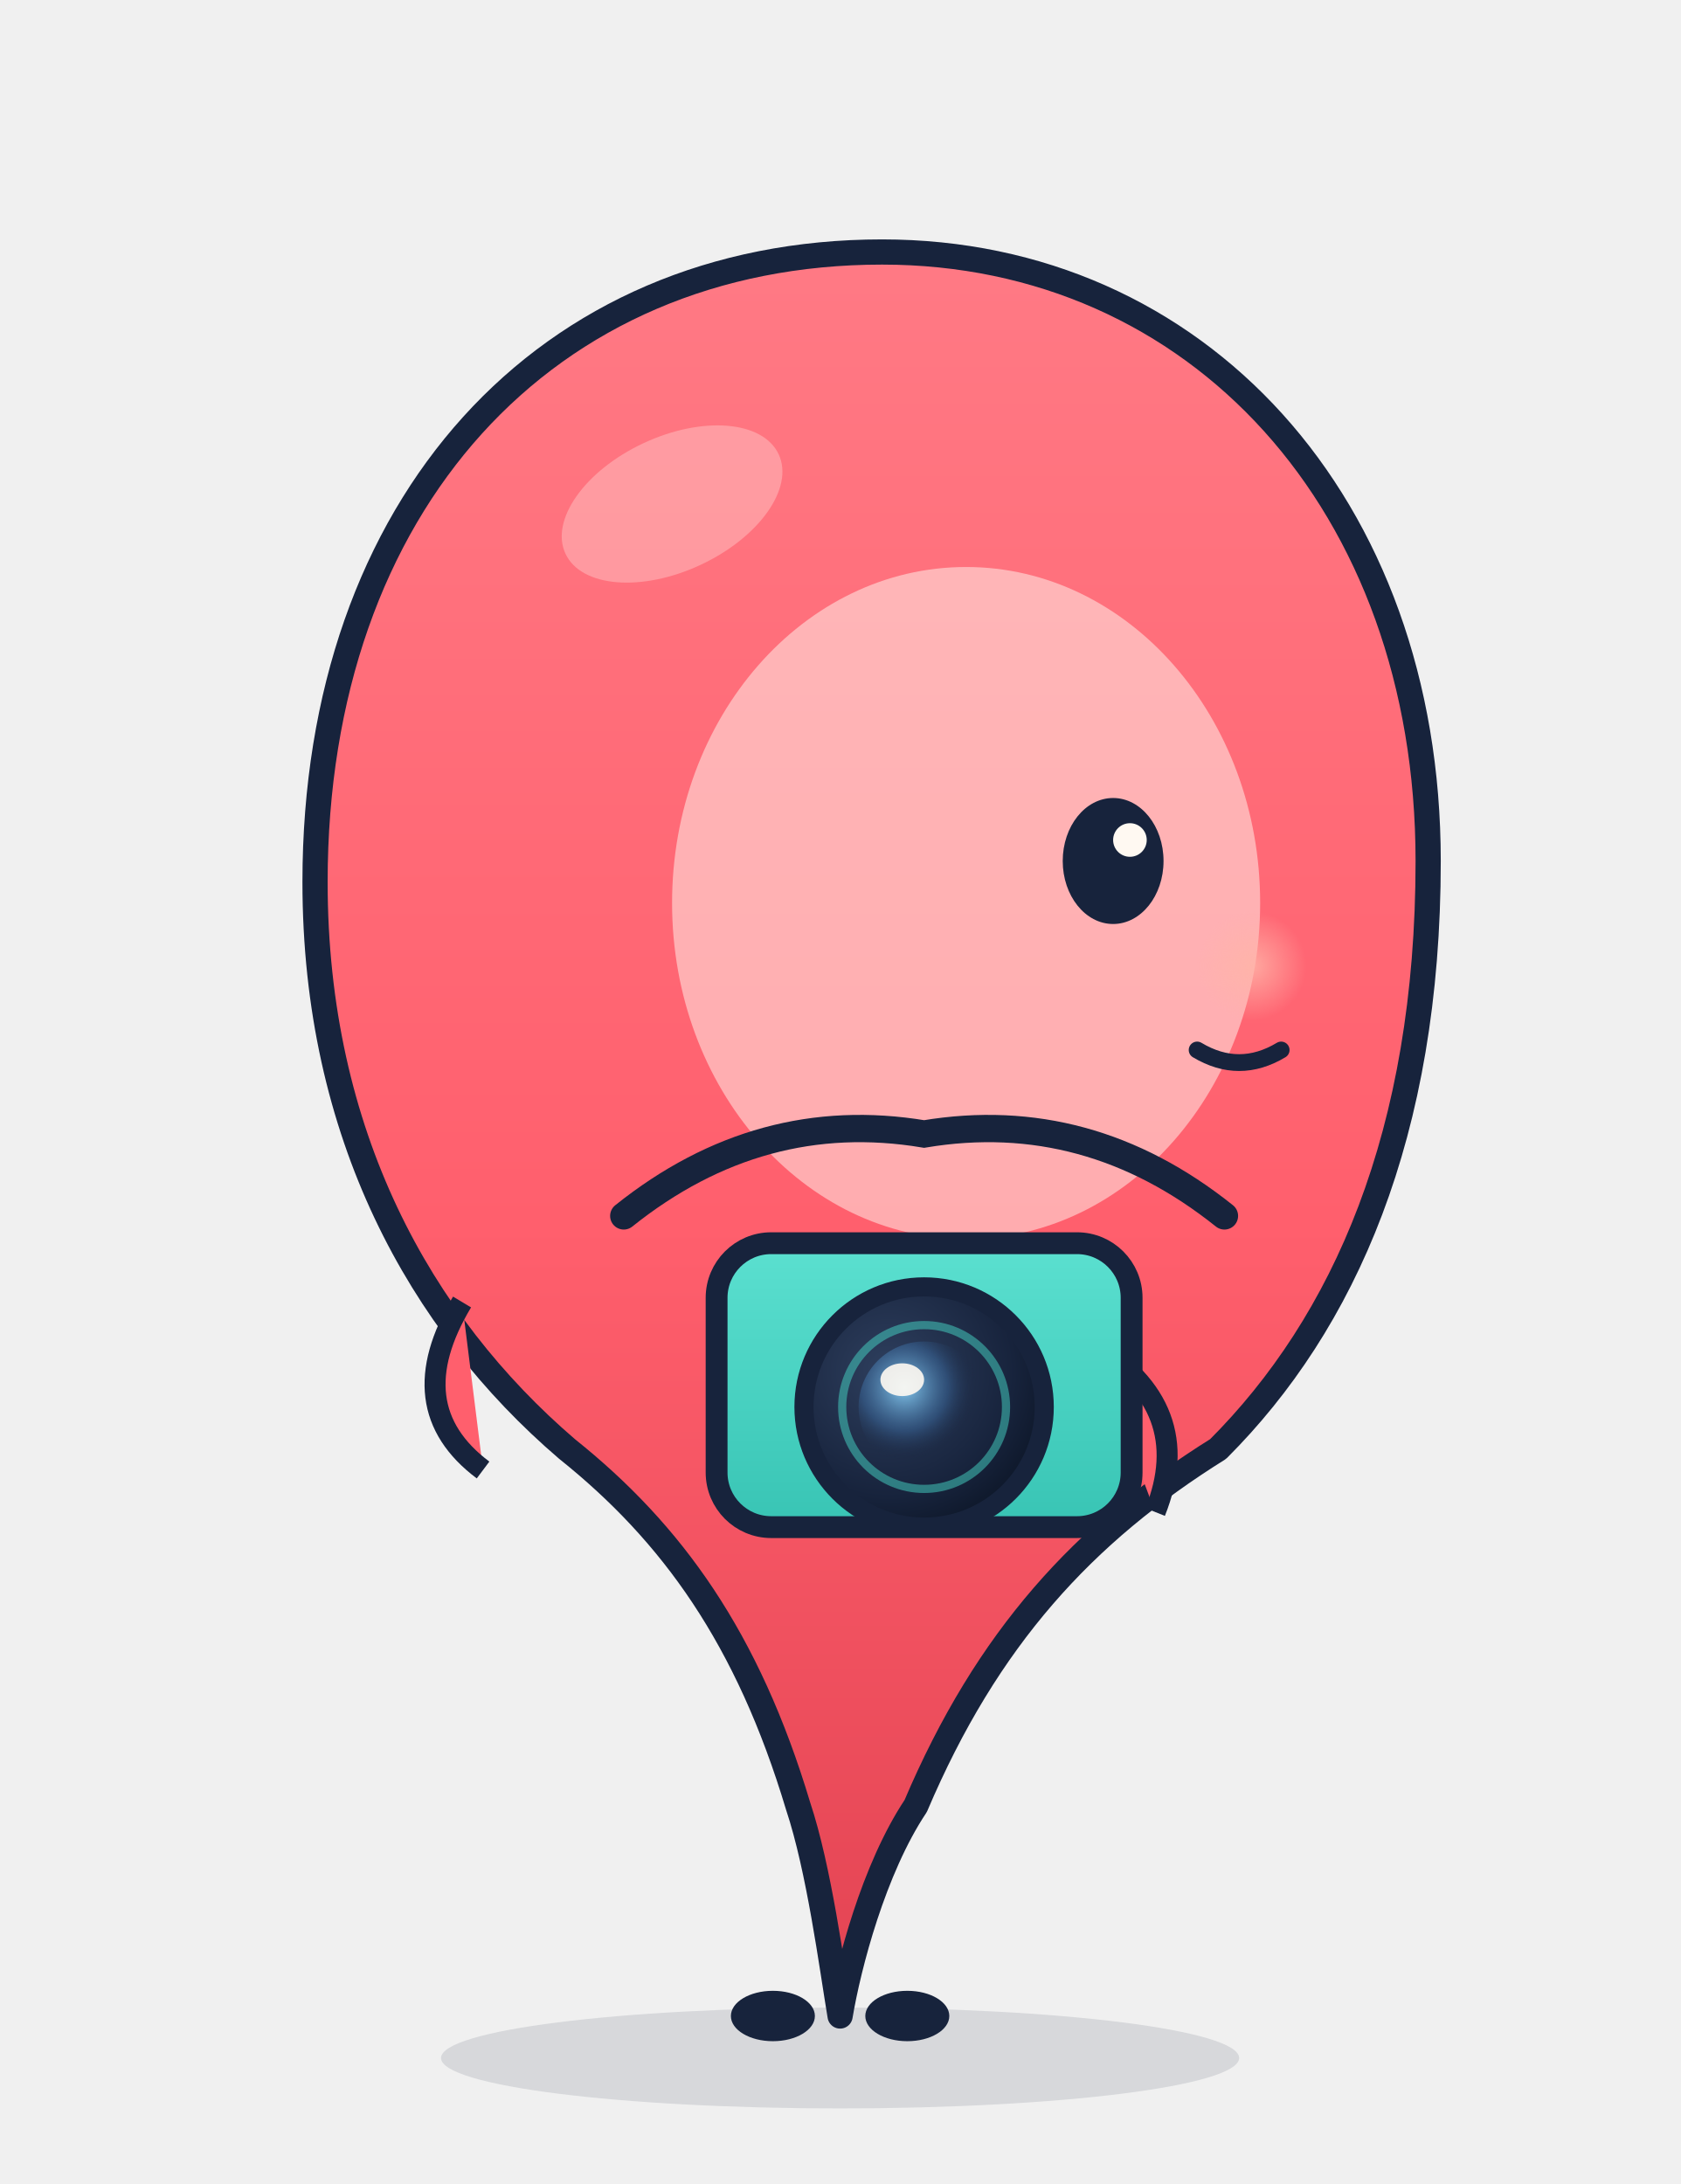
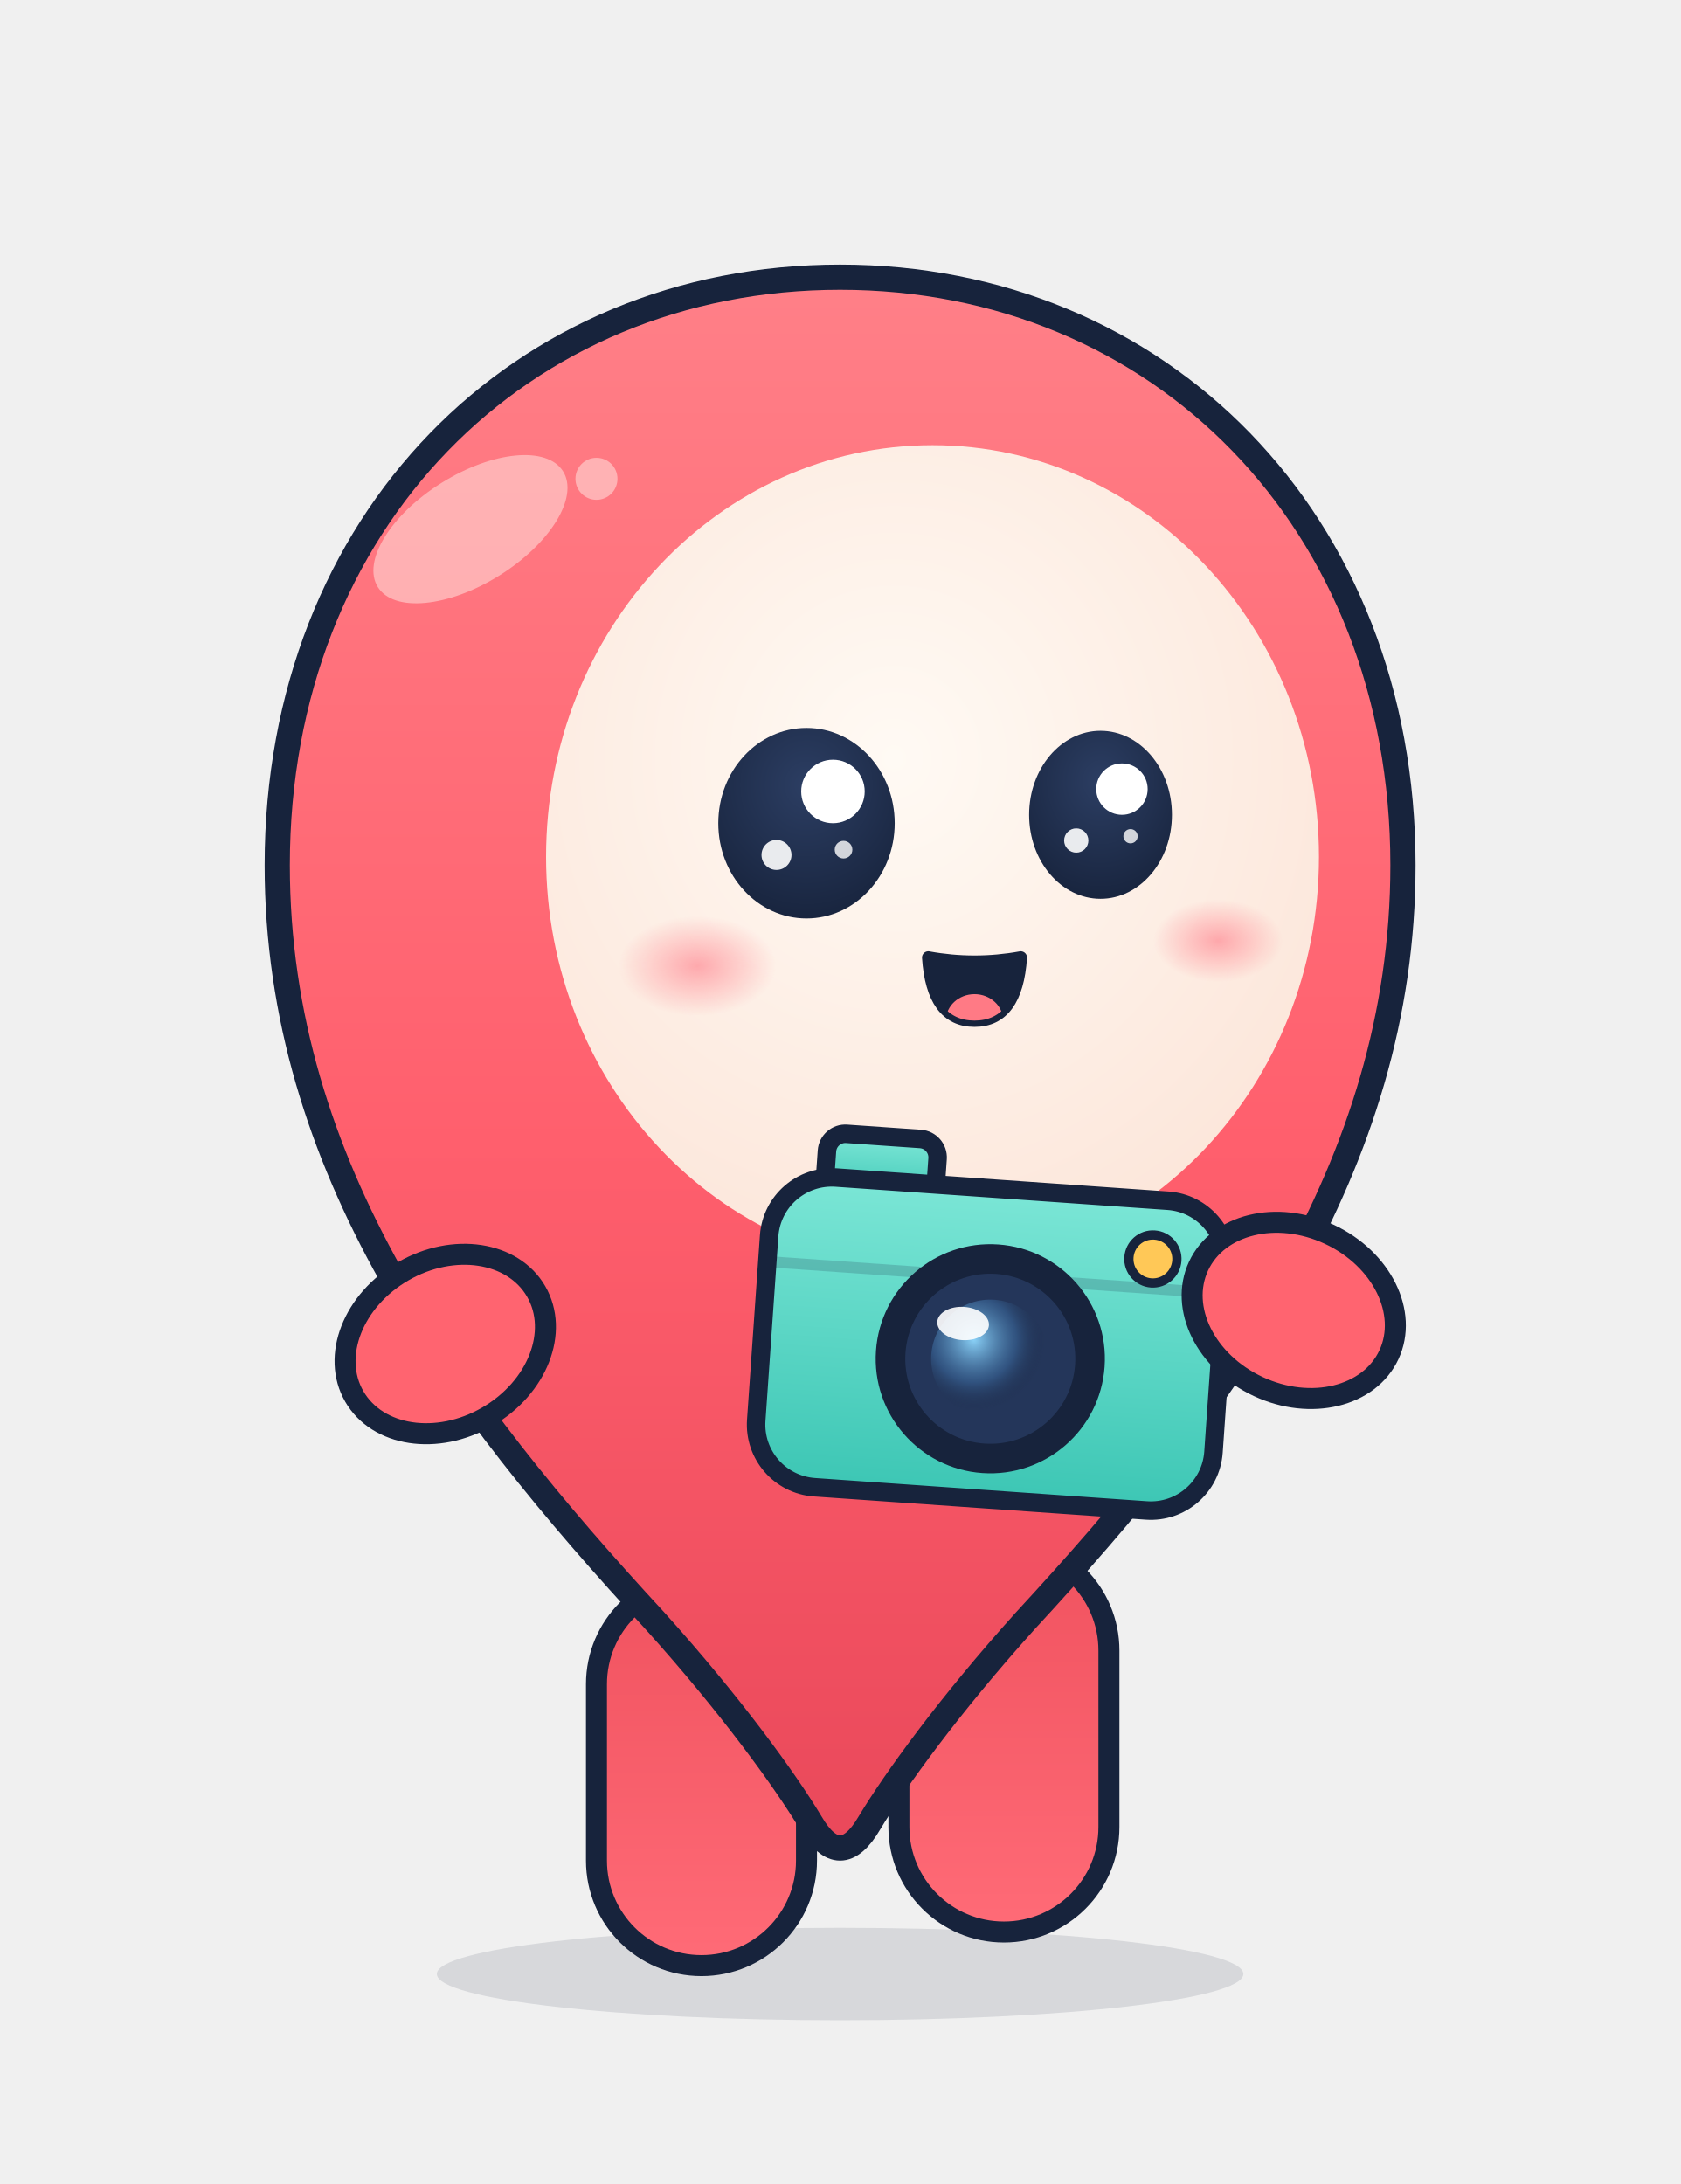
<svg xmlns="http://www.w3.org/2000/svg" viewBox="0 0 400 520" width="400" height="520">
  <defs>
    <linearGradient id="bodyGrad" x1="0" y1="0" x2="0" y2="1">
-       <stop offset="0%" stop-color="#FF7A85" />
+       <stop offset="0%" stop-color="#FF8088" />
      <stop offset="55%" stop-color="#FF5F6D" />
-       <stop offset="100%" stop-color="#E24352" />
+       <stop offset="100%" stop-color="#E9485A" />
    </linearGradient>
-     <linearGradient id="bagGrad" x1="0" y1="0" x2="0" y2="1">
-       <stop offset="0%" stop-color="#5BE0D0" />
-       <stop offset="100%" stop-color="#38C4B4" />
+     <linearGradient id="legGrad" x1="0" y1="0" x2="0" y2="1">
+       <stop offset="0%" stop-color="#F0525F" />
+       <stop offset="100%" stop-color="#FF6B77" />
    </linearGradient>
-     <radialGradient id="lensGrad" cx="0.35" cy="0.35" r="0.75">
-       <stop offset="0%" stop-color="#2E3F5E" />
-       <stop offset="70%" stop-color="#17233C" />
-       <stop offset="100%" stop-color="#0B1424" />
+     <radialGradient id="faceGrad" cx="0.45" cy="0.38" r="0.65">
+       <stop offset="0%" stop-color="#FFFAF4" />
+       <stop offset="100%" stop-color="#FCE6DA" />
    </radialGradient>
-     <radialGradient id="lensGlass" cx="0.35" cy="0.35" r="0.55">
-       <stop offset="0%" stop-color="#8FD9FF" stop-opacity="0.9" />
-       <stop offset="60%" stop-color="#3B6A9E" stop-opacity="0.5" />
+     <linearGradient id="camGrad" x1="0" y1="0" x2="0" y2="1">
+       <stop offset="0%" stop-color="#7BE6D6" />
+       <stop offset="100%" stop-color="#3CC6B4" />
+     </linearGradient>
+     <radialGradient id="eyeGrad" cx="0.5" cy="0.3" r="0.75">
+       <stop offset="0%" stop-color="#2C3E63" />
+       <stop offset="100%" stop-color="#17233C" />
+     </radialGradient>
+     <radialGradient id="lensGlass" cx="0.35" cy="0.35" r="0.6">
+       <stop offset="0%" stop-color="#8FD9FF" stop-opacity="0.95" />
+       <stop offset="60%" stop-color="#3B6A9E" stop-opacity="0.55" />
      <stop offset="100%" stop-color="#17233C" stop-opacity="0" />
    </radialGradient>
    <radialGradient id="cheekGrad" cx="0.5" cy="0.5" r="0.5">
-       <stop offset="0%" stop-color="#FFB4A8" stop-opacity="0.85" />
-       <stop offset="100%" stop-color="#FFB4A8" stop-opacity="0" />
+       <stop offset="0%" stop-color="#FF8A94" stop-opacity="0.7" />
+       <stop offset="100%" stop-color="#FF8A94" stop-opacity="0" />
    </radialGradient>
  </defs>
-   <ellipse cx="200" cy="490" rx="95" ry="12" fill="#17233C" opacity="0.12" />
-   <path d="M 210 60 C 130 60, 75 120, 75 210 C 75 270, 100 315, 135 345 C 160 365, 178 390, 190 430 C 195 445, 198 468, 200 480 C 202 468, 208 445, 218 430 C 235 390, 258 365, 290 345 C 320 315, 340 270, 340 205 C 340 120, 285 60, 210 60 Z" fill="url(#bodyGrad)" stroke="#17233C" stroke-width="6" stroke-linejoin="round" />
-   <ellipse cx="230" cy="215" rx="70" ry="80" fill="#FFF9F2" opacity="0.5" />
-   <ellipse cx="265" cy="205" rx="12" ry="15" fill="#17233C" />
-   <circle cx="269" cy="200" r="4" fill="#FFF9F2" />
-   <circle cx="298" cy="230" r="13" fill="url(#cheekGrad)" />
-   <path d="M 285 250 Q 295 256 305 250" fill="none" stroke="#17233C" stroke-width="4" stroke-linecap="round" />
-   <path d="M 110 310 Q 95 335 115 350" fill="#FF5F6D" stroke="#17233C" stroke-width="5" stroke-linejoin="round" />
-   <path d="M 260 320 Q 285 335 275 360" fill="#FF5F6D" stroke="#17233C" stroke-width="5" stroke-linejoin="round" />
-   <g transform="translate(220 335) scale(1.3)">
-     <path d="M -55 -35 Q -30 -55 0 -50 Q 30 -55 55 -35" fill="none" stroke="#17233C" stroke-width="5" stroke-linecap="round" />
-     <rect x="-38" y="-30" width="76" height="52" rx="10" fill="url(#bagGrad)" stroke="#17233C" stroke-width="4" />
-     <circle cx="0" cy="0" r="22" fill="url(#lensGrad)" stroke="#17233C" stroke-width="3.5" />
-     <circle cx="0" cy="0" r="15" fill="none" stroke="#45D6C6" stroke-width="1.5" opacity="0.5" />
-     <circle cx="0" cy="0" r="12" fill="url(#lensGlass)" />
-     <ellipse cx="-4" cy="-5" rx="4" ry="3" fill="#FFF9F2" opacity="0.9" />
+   <g transform="translate(0 16)">
+     <ellipse cx="200" cy="454" rx="96" ry="11" fill="#17233C" opacity="0.12" />
+     <rect x="142" y="360" width="50" height="92" rx="25" fill="url(#legGrad)" stroke="#17233C" stroke-width="5" />
+     <rect x="214" y="352" width="50" height="92" rx="25" fill="url(#legGrad)" stroke="#17233C" stroke-width="5" />
+     <path d="M 200 50 C 124 50, 66 108, 66 190 C 66 262, 108 318, 156 370 C 174 390, 187 408, 193 418 Q 200 430 207 418 C 213 408, 226 390, 244 370 C 292 318, 334 262, 334 190 C 334 108, 276 50, 200 50 Z" fill="url(#bodyGrad)" stroke="#17233C" stroke-width="6" stroke-linejoin="round" />
+     <ellipse cx="112" cy="110" rx="26" ry="13" fill="#FFF9F2" opacity="0.45" transform="rotate(-32 112 110)" />
+     <circle cx="142" cy="98" r="5" fill="#FFF9F2" opacity="0.45" />
+     <ellipse cx="222" cy="188" rx="92" ry="98" fill="url(#faceGrad)" />
+     <ellipse cx="192" cy="180" rx="21" ry="22.68" fill="url(#eyeGrad)" />
+     <circle cx="198.3" cy="172.44" r="7.56" fill="#FFFFFF" />
+     <circle cx="184.86" cy="187.56" r="3.57" fill="#FFFFFF" opacity="0.9" />
+     <circle cx="200.82" cy="186.3" r="2.1" fill="#FFFFFF" opacity="0.8" />
+     <ellipse cx="262" cy="178" rx="17" ry="20" fill="url(#eyeGrad)" />
+     <circle cx="267.1" cy="171.88" r="6.12" fill="#FFFFFF" />
+     <circle cx="256.22" cy="184.12" r="2.89" fill="#FFFFFF" opacity="0.9" />
+     <circle cx="269.14" cy="183.1" r="1.7" fill="#FFFFFF" opacity="0.8" />
+     <ellipse cx="166" cy="214" rx="18.7" ry="11.9" fill="url(#cheekGrad)" />
+     <ellipse cx="290" cy="208" rx="15.4" ry="9.8" fill="url(#cheekGrad)" />
+     <clipPath id="mouthClip">
+       <path d="M 221 212 Q 232 214 243 212 Q 242 227 232 227 Q 222 227 221 212 Z" />
+     </clipPath>
+     <path d="M 221 212 Q 232 214 243 212 Q 242 227 232 227 Q 222 227 221 212 Z" fill="#17233C" stroke="#17233C" stroke-width="3" stroke-linejoin="round" />
+     <ellipse cx="232" cy="227" rx="6.82" ry="6.3" fill="#FF7A85" clip-path="url(#mouthClip)" />
+     <ellipse cx="106" cy="304" rx="25" ry="20" transform="rotate(-30 106 304)" fill="#FF6470" stroke="#17233C" stroke-width="5" />
+     <g transform="translate(236 304) rotate(4) scale(0.88)">
+       <rect x="-48" y="-54" width="30" height="18" rx="5" fill="url(#camGrad)" stroke="#17233C" stroke-width="5" />
+       <rect x="-62" y="-42" width="124" height="84" rx="17" fill="url(#camGrad)" stroke="#17233C" stroke-width="5" />
+       <path d="M -62 -18 L 62 -18" stroke="#17233C" stroke-width="3" opacity="0.18" />
+       <circle cx="0" cy="4" r="31" fill="#17233C" />
+       <circle cx="0" cy="4" r="23" fill="#24365A" />
+       <circle cx="0" cy="4" r="16" fill="url(#lensGlass)" />
+       <ellipse cx="-8" cy="-5" rx="7" ry="4.5" fill="#FFFFFF" opacity="0.9" />
+       <circle cx="42" cy="-26" r="6.5" fill="#FFC857" stroke="#17233C" stroke-width="2.5" />
+     </g>
+     <ellipse cx="308" cy="296" rx="25" ry="20" transform="rotate(25 308 296)" fill="#FF6470" stroke="#17233C" stroke-width="5" />
  </g>
-   <ellipse cx="160" cy="120" rx="28" ry="16" fill="#FFF9F2" opacity="0.3" transform="rotate(-25 160 120)" />
-   <ellipse cx="184" cy="480" rx="10" ry="6" fill="#17233C" />
-   <ellipse cx="216" cy="480" rx="10" ry="6" fill="#17233C" />
</svg>
